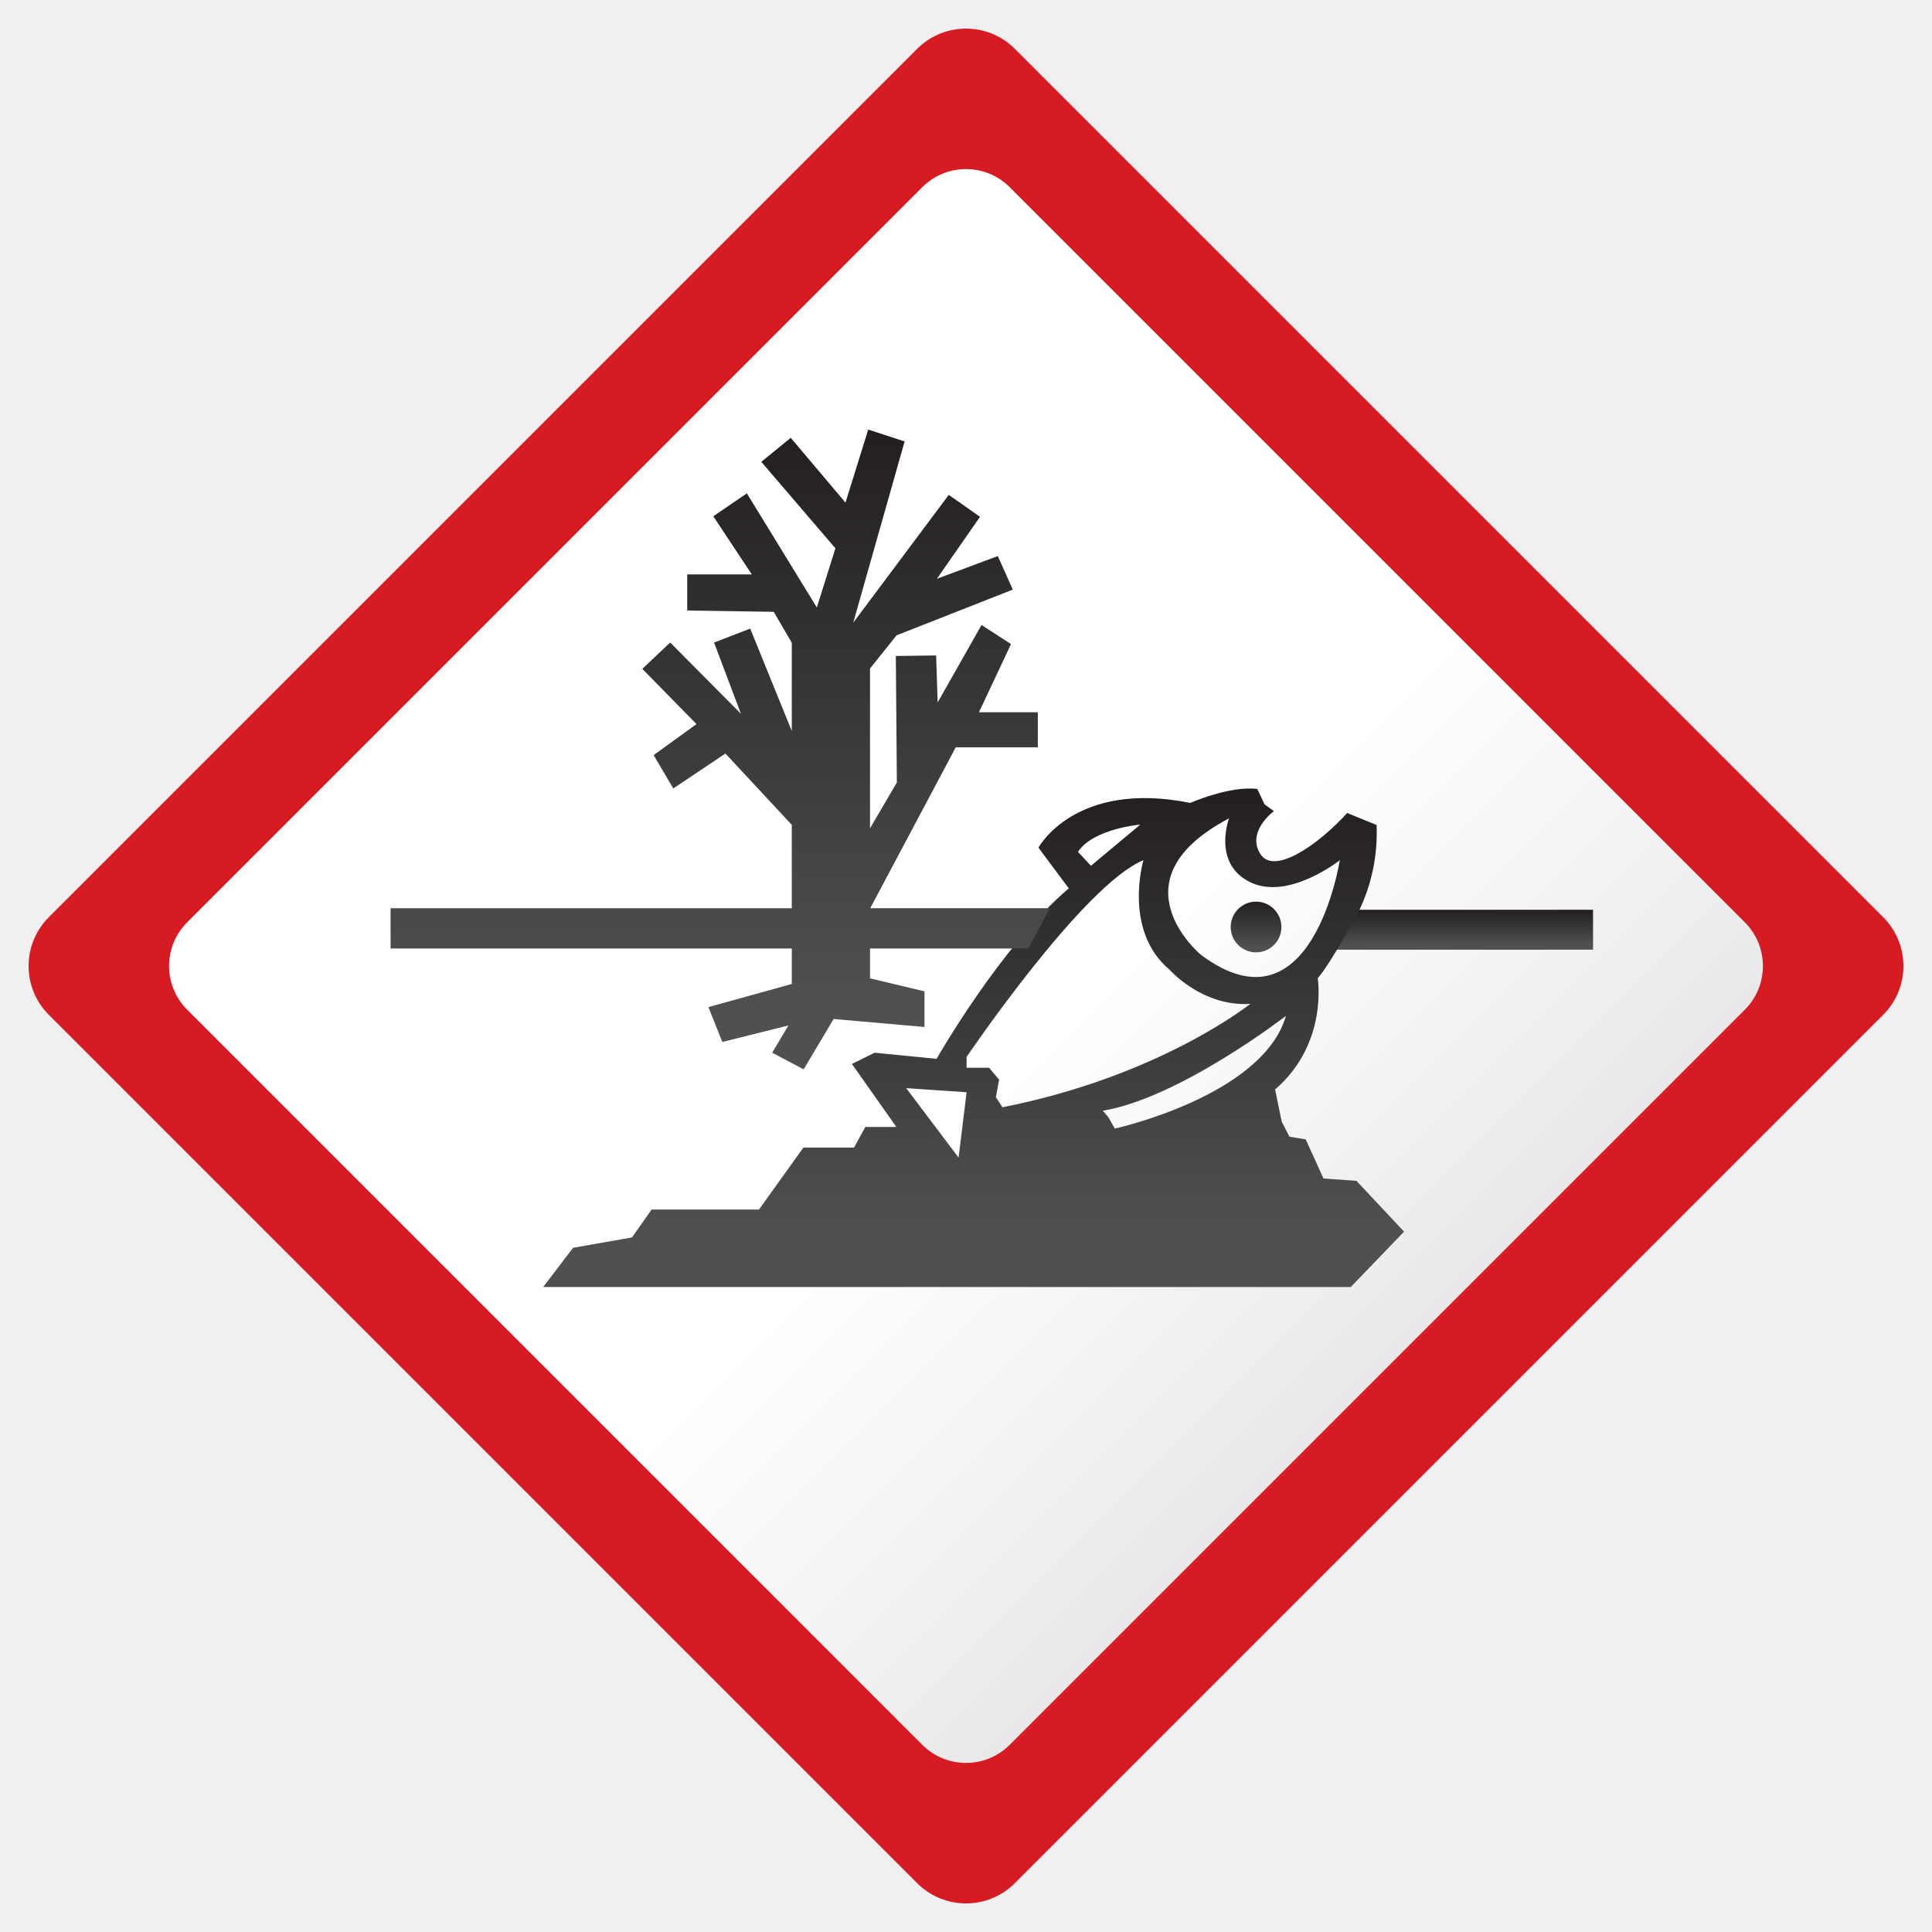
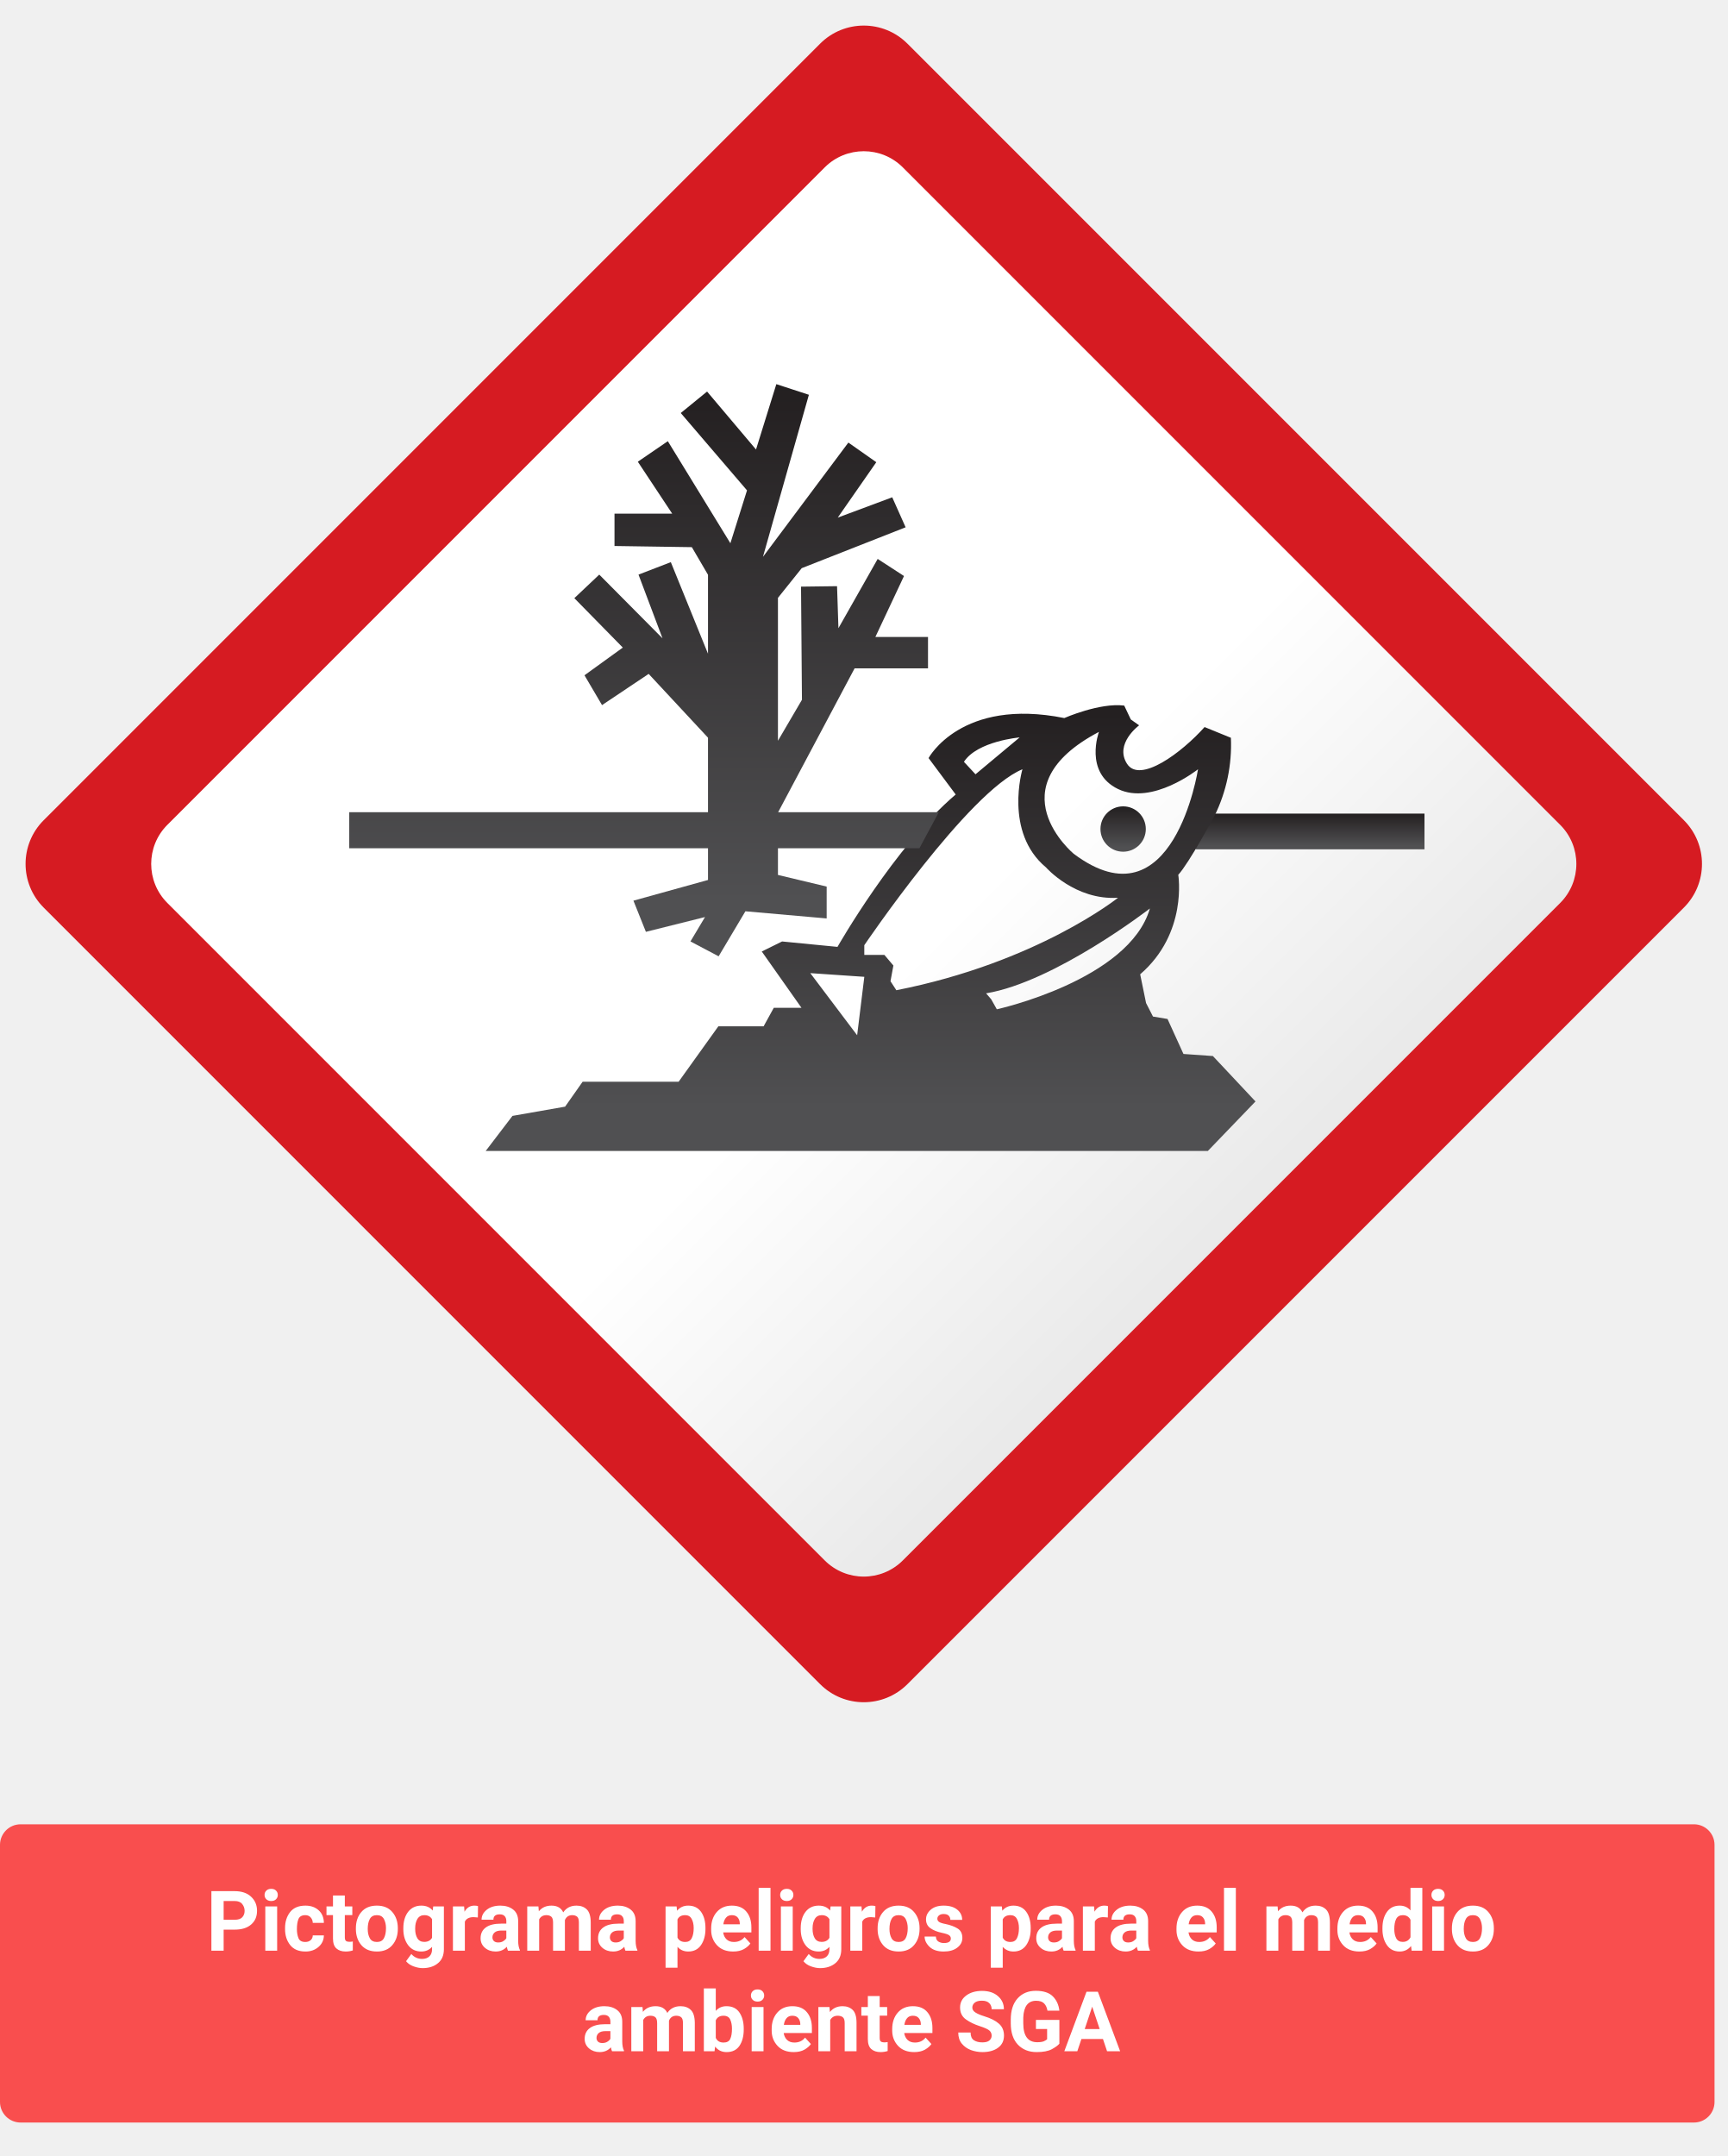
- <svg xmlns="http://www.w3.org/2000/svg" width="328.219" height="328.219" viewBox="0 0 328.219 328.219">
+ <svg xmlns="http://www.w3.org/2000/svg" width="328.219" height="409.561" viewBox="0 0 328.219 409.561">
  <defs>
    <linearGradient id="linear-gradient" x1="0.5" y1="1.056" x2="0.5" y2="-0.039" gradientUnits="objectBoundingBox">
      <stop offset="0" stop-color="#e6e6e6" />
      <stop offset="0.42" stop-color="#fff" />
    </linearGradient>
    <linearGradient id="linear-gradient-2" x1="0.5" x2="0.5" y2="1" gradientUnits="objectBoundingBox">
      <stop offset="0" stop-color="#231f20" />
      <stop offset="0.903" stop-color="#505052" />
    </linearGradient>
  </defs>
-   <g id="Grupo_56715" data-name="Grupo 56715" transform="translate(-244.205 -470.445)">
-     <g id="Grupo_56714" data-name="Grupo 56714" transform="translate(244.205 470.446)">
-       <g id="Grupo_56713" data-name="Grupo 56713" transform="translate(0 0)">
-         <g id="Grupo_56712" data-name="Grupo 56712">
-           <g id="Grupo_56711" data-name="Grupo 56711">
-             <rect id="Rectángulo_8277" data-name="Rectángulo 8277" width="232.086" height="232.086" rx="11.73" transform="translate(0 164.11) rotate(-45)" fill="#d61b22" />
-             <rect id="Rectángulo_8278" data-name="Rectángulo 8278" width="197.612" height="197.612" rx="10.497" transform="translate(24.376 164.11) rotate(-45)" fill="url(#linear-gradient)" />
+   <g id="Grupo_57256" data-name="Grupo 57256" transform="translate(-875 -21858.002)">
+     <g id="Grupo_56715" data-name="Grupo 56715" transform="translate(630.795 21387.557)">
+       <g id="Grupo_56714" data-name="Grupo 56714" transform="translate(244.205 470.446)">
+         <g id="Grupo_56713" data-name="Grupo 56713" transform="translate(0 0)">
+           <g id="Grupo_56712" data-name="Grupo 56712">
+             <g id="Grupo_56711" data-name="Grupo 56711">
+               <rect id="Rectángulo_8277" data-name="Rectángulo 8277" width="232.086" height="232.086" rx="11.73" transform="translate(0 164.11) rotate(-45)" fill="#d61b22" />
+               <rect id="Rectángulo_8278" data-name="Rectángulo 8278" width="197.612" height="197.612" rx="10.497" transform="translate(24.376 164.11) rotate(-45)" fill="url(#linear-gradient)" />
+             </g>
          </g>
        </g>
      </g>
+       <circle id="Elipse_4084" data-name="Elipse 4084" cx="4.308" cy="4.308" r="4.308" transform="translate(453.283 623.623)" fill="url(#linear-gradient-2)" />
+       <rect id="Rectángulo_8279" data-name="Rectángulo 8279" width="43.503" height="6.781" transform="translate(471.34 625.002)" fill="url(#linear-gradient-2)" />
+       <path id="Trazado_101939" data-name="Trazado 101939" d="M442.919,625l-5.593-.395-3.027-6.646-2.763-.46-1.315-2.566-1.119-5.46c9.08-7.83,7.237-18.9,7.237-18.9,2.06-2.237,6.908-11.229,6.908-11.229a30.546,30.546,0,0,0,3.092-14.8l-5-2.039c-4.342,4.868-12.3,10.79-14.738,6.974s2.3-7.3,2.3-7.3l-1.579-1.119-1.25-2.632c-4.671-.593-11.382,2.368-11.382,2.368-19.606-3.947-25.791,7.6-25.791,7.6l5.154,6.919c-11.579,9.825-22.457,28.949-22.457,28.949l-10.527-1.029-3.859,1.906,7.544,10.7h-5.264l-1.929,3.51h-8.6l-7.545,10.526H323.176l-3.333,4.738-10,1.754-5.088,6.667h137.2l9.057-9.409Zm-21.646-61.583s-2.894,7.7,3.619,10.857,15.2-3.75,15.2-3.75-4.672,30.264-23.62,16.053C416.47,586.581,401.272,573.949,421.272,563.421Zm-15.066,1.053-8.389,7.007-2.2-2.368C398.18,565.164,406.207,564.474,406.207,564.474Zm-30.878,56.581-8.9-11.8,10.264.7Zm6.337-10.264.549-2.982-1.71-2.018h-3.816v-1.842s19.781-29.211,30.045-33.422c0,0-3.552,11.952,4.474,18.641,0,0,5.526,6.294,13.685,5.768,0,0-15.342,12.3-42.113,17.567Zm20.2,5.329-1.074-1.908-.965-1.119c13.092-2.17,31.121-16.119,31.121-16.119C427,610.6,401.863,616.121,401.863,616.121Z" transform="translate(31.725 46.054)" fill="url(#linear-gradient-2)" />
+       <path id="Trazado_101940" data-name="Trazado 101940" d="M396.072,606.492l3.685-6.843H369.23l14.527-27.326h13.948v-5.965h-10l5.439-11.58-5-3.246-7.457,13.159-.263-7.983-6.843.088.175,21.492-4.561,7.786V558.927l4.518-5.639,19.738-7.764-2.544-5.7-10.351,3.86,7.325-10.527-5.307-3.728-16.229,21.712,8.728-30.791-6.184-2.018-3.86,12.413-9.3-11.009-5,4.079,12.588,14.694-3.158,10.044-11.887-19.387-5.7,3.9,6.535,9.869H338.141v6.141l14.694.219,3.07,5.248v15l-7.062-17.4-6.141,2.368,4.562,12.106-12.018-12.106-4.737,4.474,9.211,9.386-7.281,5.263,3.333,5.668,8.86-5.931,11.272,12.118V599.65H287.744v6.843h68.161v6.027l-14.167,3.93,2.369,5.921,11.229-2.807-2.763,4.63,5.351,2.826,5.088-8.553,15.439,1.36v-6.053l-9.255-2.212v-5.069Z" transform="translate(22.813 25.089)" fill="url(#linear-gradient-2)" />
    </g>
-     <circle id="Elipse_4084" data-name="Elipse 4084" cx="4.308" cy="4.308" r="4.308" transform="translate(453.283 623.623)" fill="url(#linear-gradient-2)" />
-     <rect id="Rectángulo_8279" data-name="Rectángulo 8279" width="43.503" height="6.781" transform="translate(471.34 625.002)" fill="url(#linear-gradient-2)" />
-     <path id="Trazado_101939" data-name="Trazado 101939" d="M442.919,625l-5.593-.395-3.027-6.646-2.763-.46-1.315-2.566-1.119-5.46c9.08-7.83,7.237-18.9,7.237-18.9,2.06-2.237,6.908-11.229,6.908-11.229a30.546,30.546,0,0,0,3.092-14.8l-5-2.039c-4.342,4.868-12.3,10.79-14.738,6.974s2.3-7.3,2.3-7.3l-1.579-1.119-1.25-2.632c-4.671-.593-11.382,2.368-11.382,2.368-19.606-3.947-25.791,7.6-25.791,7.6l5.154,6.919c-11.579,9.825-22.457,28.949-22.457,28.949l-10.527-1.029-3.859,1.906,7.544,10.7h-5.264l-1.929,3.51h-8.6l-7.545,10.526H323.176l-3.333,4.738-10,1.754-5.088,6.667h137.2l9.057-9.409Zm-21.646-61.583s-2.894,7.7,3.619,10.857,15.2-3.75,15.2-3.75-4.672,30.264-23.62,16.053C416.47,586.581,401.272,573.949,421.272,563.421Zm-15.066,1.053-8.389,7.007-2.2-2.368C398.18,565.164,406.207,564.474,406.207,564.474Zm-30.878,56.581-8.9-11.8,10.264.7Zm6.337-10.264.549-2.982-1.71-2.018h-3.816v-1.842s19.781-29.211,30.045-33.422c0,0-3.552,11.952,4.474,18.641,0,0,5.526,6.294,13.685,5.768,0,0-15.342,12.3-42.113,17.567Zm20.2,5.329-1.074-1.908-.965-1.119c13.092-2.17,31.121-16.119,31.121-16.119C427,610.6,401.863,616.121,401.863,616.121Z" transform="translate(31.725 46.054)" fill="url(#linear-gradient-2)" />
-     <path id="Trazado_101940" data-name="Trazado 101940" d="M396.072,606.492l3.685-6.843H369.23l14.527-27.326h13.948v-5.965h-10l5.439-11.58-5-3.246-7.457,13.159-.263-7.983-6.843.088.175,21.492-4.561,7.786V558.927l4.518-5.639,19.738-7.764-2.544-5.7-10.351,3.86,7.325-10.527-5.307-3.728-16.229,21.712,8.728-30.791-6.184-2.018-3.86,12.413-9.3-11.009-5,4.079,12.588,14.694-3.158,10.044-11.887-19.387-5.7,3.9,6.535,9.869H338.141v6.141l14.694.219,3.07,5.248v15l-7.062-17.4-6.141,2.368,4.562,12.106-12.018-12.106-4.737,4.474,9.211,9.386-7.281,5.263,3.333,5.668,8.86-5.931,11.272,12.118V599.65H287.744v6.843h68.161v6.027l-14.167,3.93,2.369,5.921,11.229-2.807-2.763,4.63,5.351,2.826,5.088-8.553,15.439,1.36v-6.053l-9.255-2.212v-5.069Z" transform="translate(22.813 25.089)" fill="url(#linear-gradient-2)" />
+     <rect id="Rectángulo_8286" data-name="Rectángulo 8286" width="325.745" height="56.655" rx="3.913" transform="translate(875 22204.551)" fill="#f94e4e" />
+     <text id="Pictograma_peligros_para_el_medio_ambiente_SGA" data-name="Pictograma peligros para el medio ambiente SGA" transform="translate(882.553 22211.563)" fill="#fff" font-size="15.919" font-family="Roboto-Bold, Roboto" font-weight="700">
+       <tspan x="31.593" y="17">Pictograma peligros para el medio </tspan>
+       <tspan x="102.998" y="36.103">ambiente SGA</tspan>
+     </text>
  </g>
</svg>
